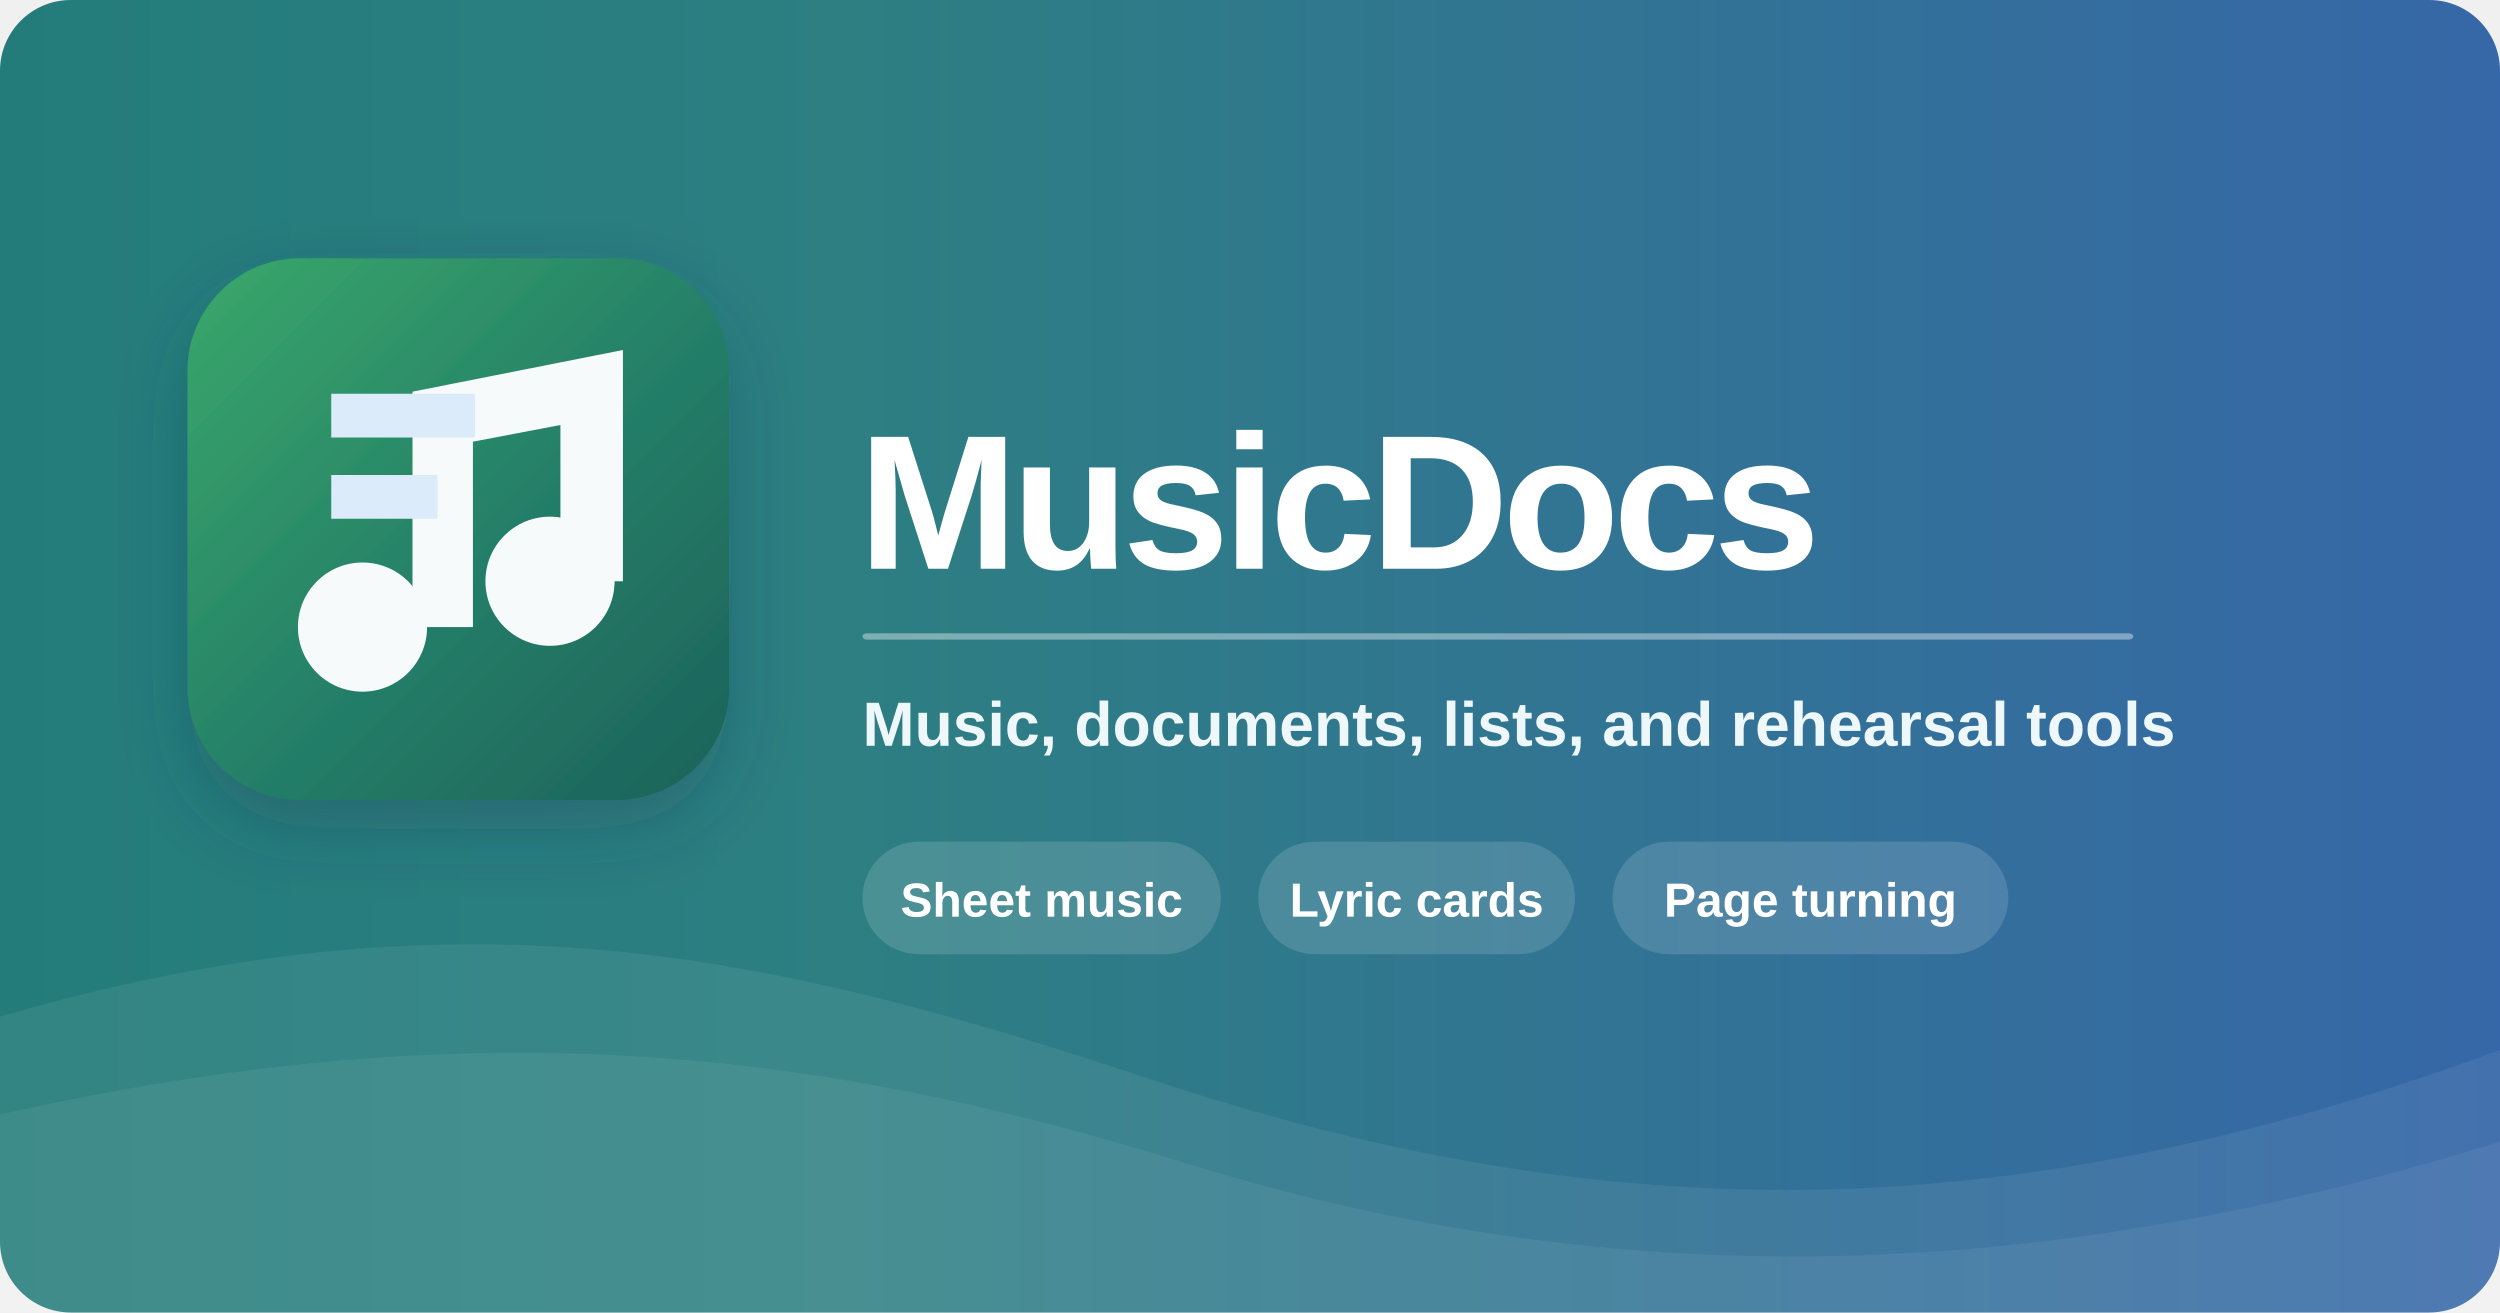
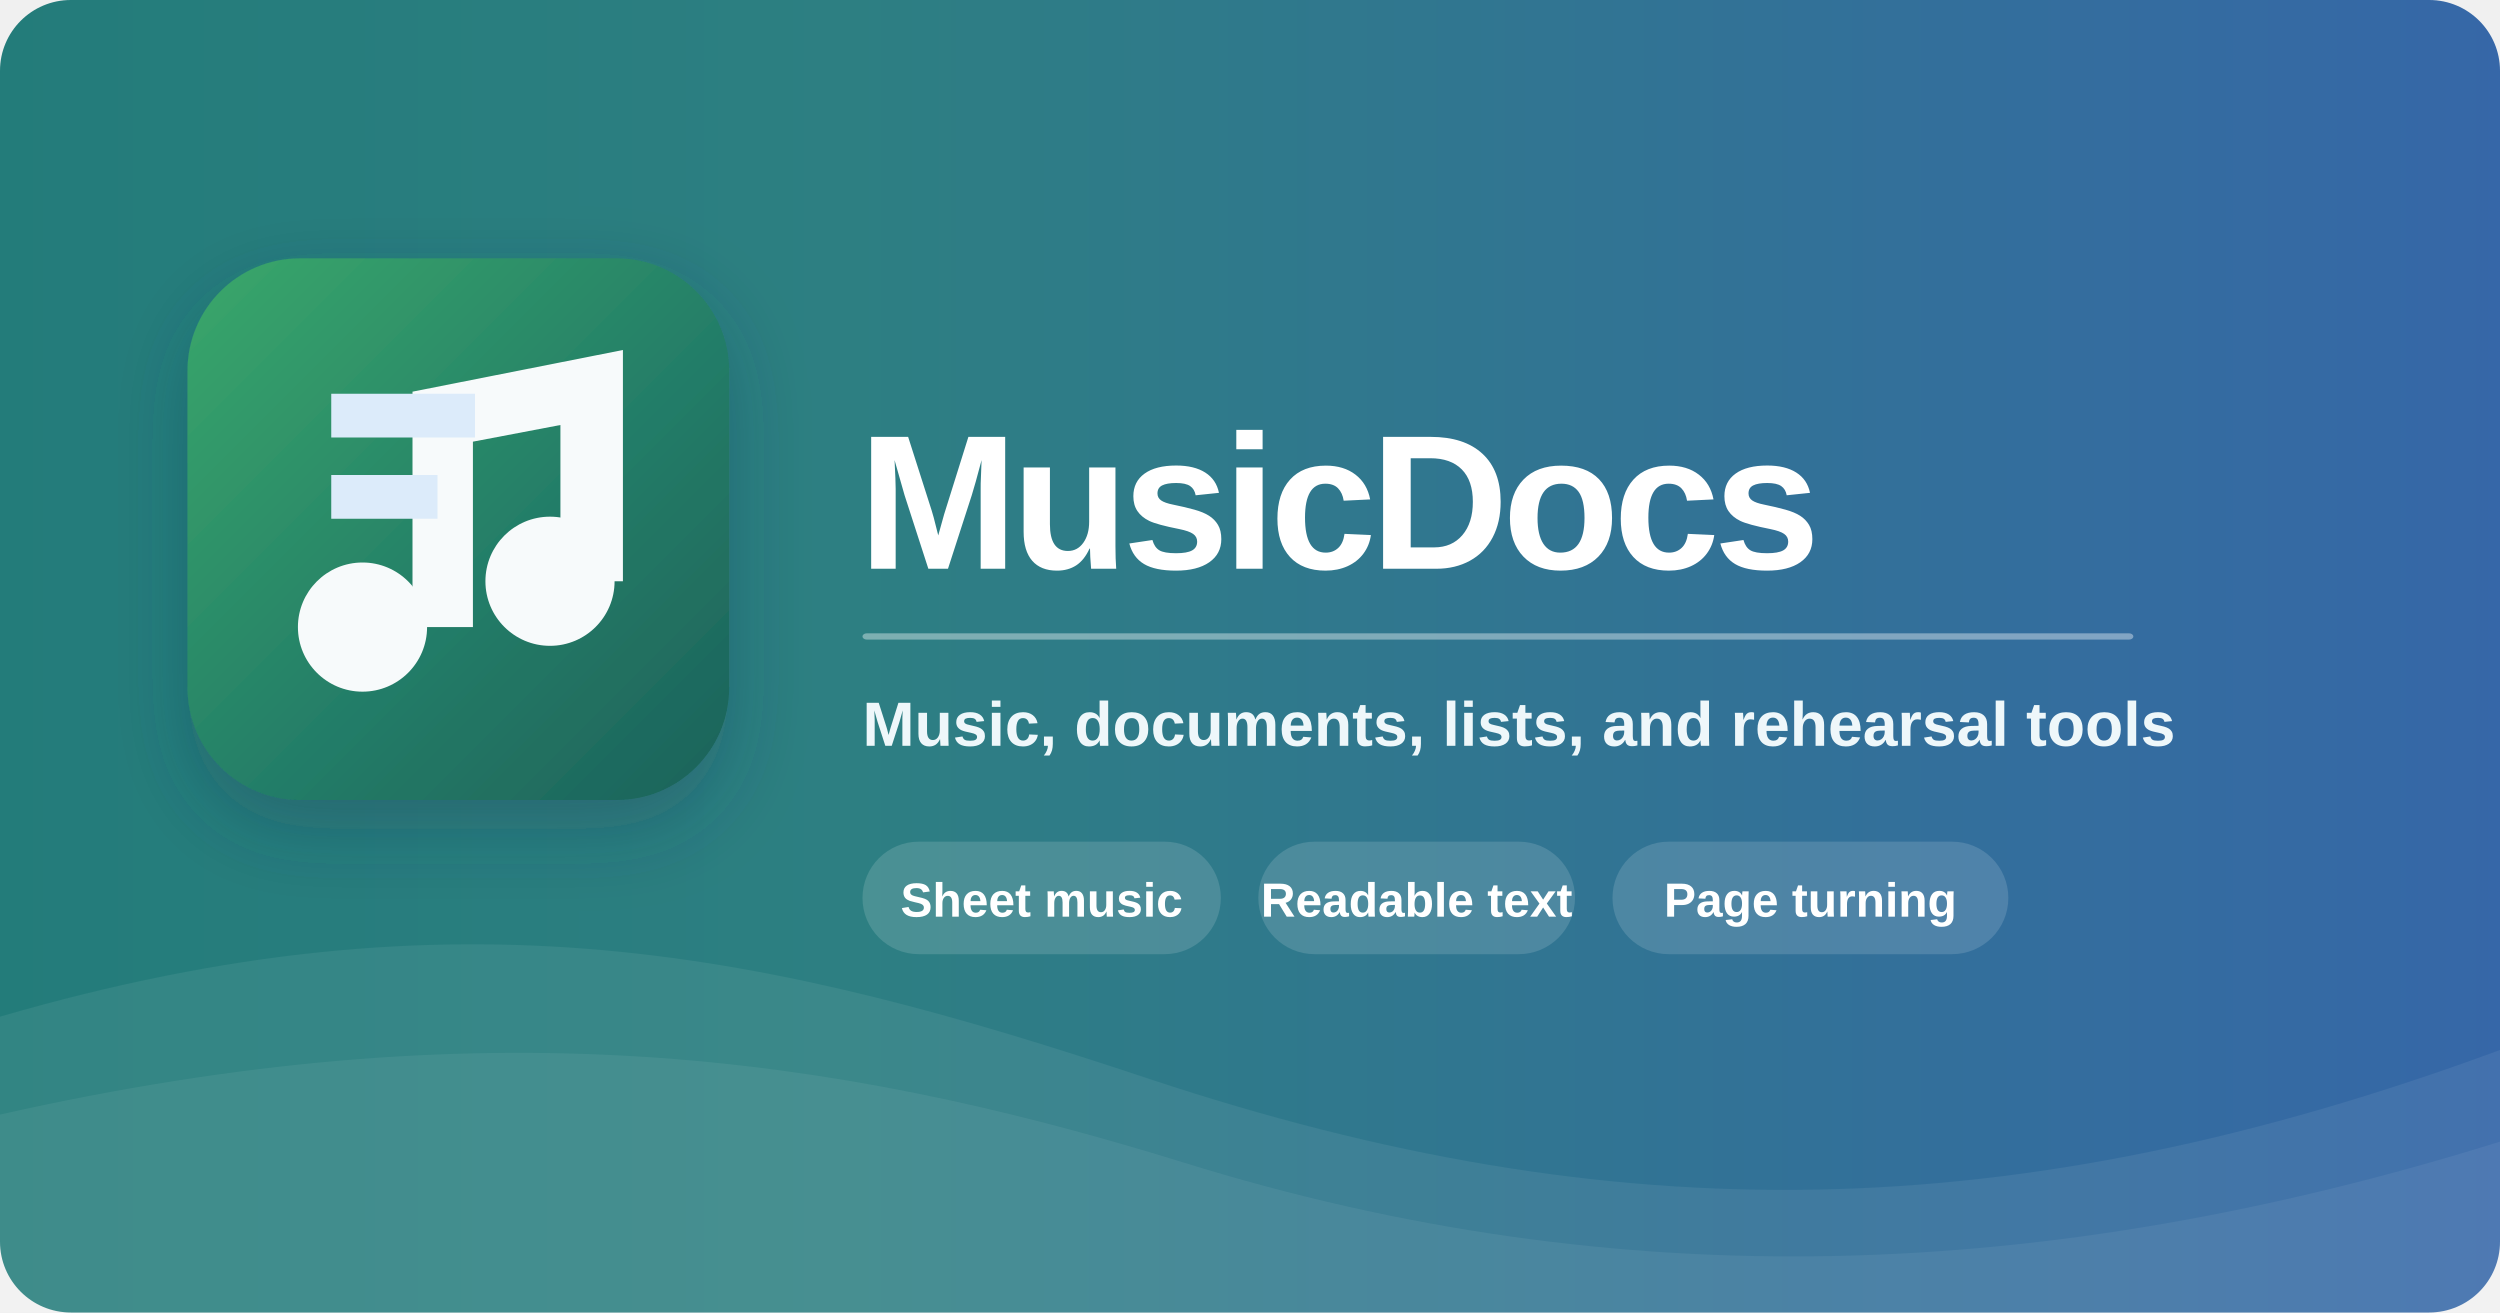
<svg xmlns="http://www.w3.org/2000/svg" width="1200" height="630" viewBox="0 0 1200 630" role="img" aria-labelledby="title description">
  <defs>
    <linearGradient id="background" x1="0" y1="0" x2="1" y2="0">
      <stop offset="0" stop-color="#237C7A" />
      <stop offset="0.34" stop-color="#2D7F82" />
      <stop offset="1" stop-color="#3667A8" />
    </linearGradient>
    <linearGradient id="mark" x1="0" y1="0" x2="1" y2="1">
      <stop offset="0" stop-color="#3AA86B" />
      <stop offset="0.58" stop-color="#237C67" />
      <stop offset="1" stop-color="#1D625A" />
    </linearGradient>
    <filter id="shadow" x="-30%" y="-30%" width="160%" height="160%">
      <feDropShadow dx="0" dy="14" stdDeviation="18" flood-color="#15374F" flood-opacity="0.28" />
    </filter>
  </defs>
  <rect width="1200" height="630" rx="34" fill="url(#background)" />
  <path d="M0 488C220 424 369 457 552 518C775 592 967 590 1200 504V630H0Z" fill="#FFFFFF" opacity="0.07" />
  <path d="M0 535C231 483 397 505 568 558C777 623 982 616 1200 548V630H0Z" fill="#FFFFFF" opacity="0.06" />
  <g transform="translate(90 124)" filter="url(#shadow)">
    <rect width="260" height="260" rx="54" fill="url(#mark)" />
    <circle cx="84" cy="177" r="31" fill="#F7FAFB" />
    <circle cx="174" cy="155" r="31" fill="#F7FAFB" />
    <path d="M108 177V64l101-20v111h-30V80l-42 8v89z" fill="#F7FAFB" />
    <path d="M69 65h69v21H69zm0 39h51v21H69z" fill="#DCEBFA" />
  </g>
  <g transform="translate(412 165)">
    <text x="0" y="108" fill="#FFFFFF" font-family="Verdana, Arial, sans-serif" font-size="92" font-weight="800" letter-spacing="-3">MusicDocs</text>
    <rect x="2" y="139" width="610" height="3" rx="2" fill="#FFFFFF" opacity="0.38" />
    <text x="2" y="193" fill="#EEF7FA" font-family="Verdana, Arial, sans-serif" font-size="30" font-weight="600">Music, documents, lists, and rehearsal tools</text>
    <g transform="translate(2 239)">
      <rect width="172" height="54" rx="27" fill="#FFFFFF" opacity="0.14" />
      <text x="86" y="36" text-anchor="middle" fill="#FFFFFF" font-family="Verdana, Arial, sans-serif" font-size="23" font-weight="700">Sheet music</text>
      <rect x="190" width="152" height="54" rx="27" fill="#FFFFFF" opacity="0.14" />
-       <text x="266" y="36" text-anchor="middle" fill="#FFFFFF" font-family="Verdana, Arial, sans-serif" font-size="23" font-weight="700">Lyric cards</text>
+       <text x="266" y="36" text-anchor="middle" fill="#FFFFFF" font-family="Verdana, Arial, sans-serif" font-size="23" font-weight="700">Readable text</text>
      <rect x="360" width="190" height="54" rx="27" fill="#FFFFFF" opacity="0.14" />
      <text x="455" y="36" text-anchor="middle" fill="#FFFFFF" font-family="Verdana, Arial, sans-serif" font-size="23" font-weight="700">Page turning</text>
    </g>
  </g>
</svg>
